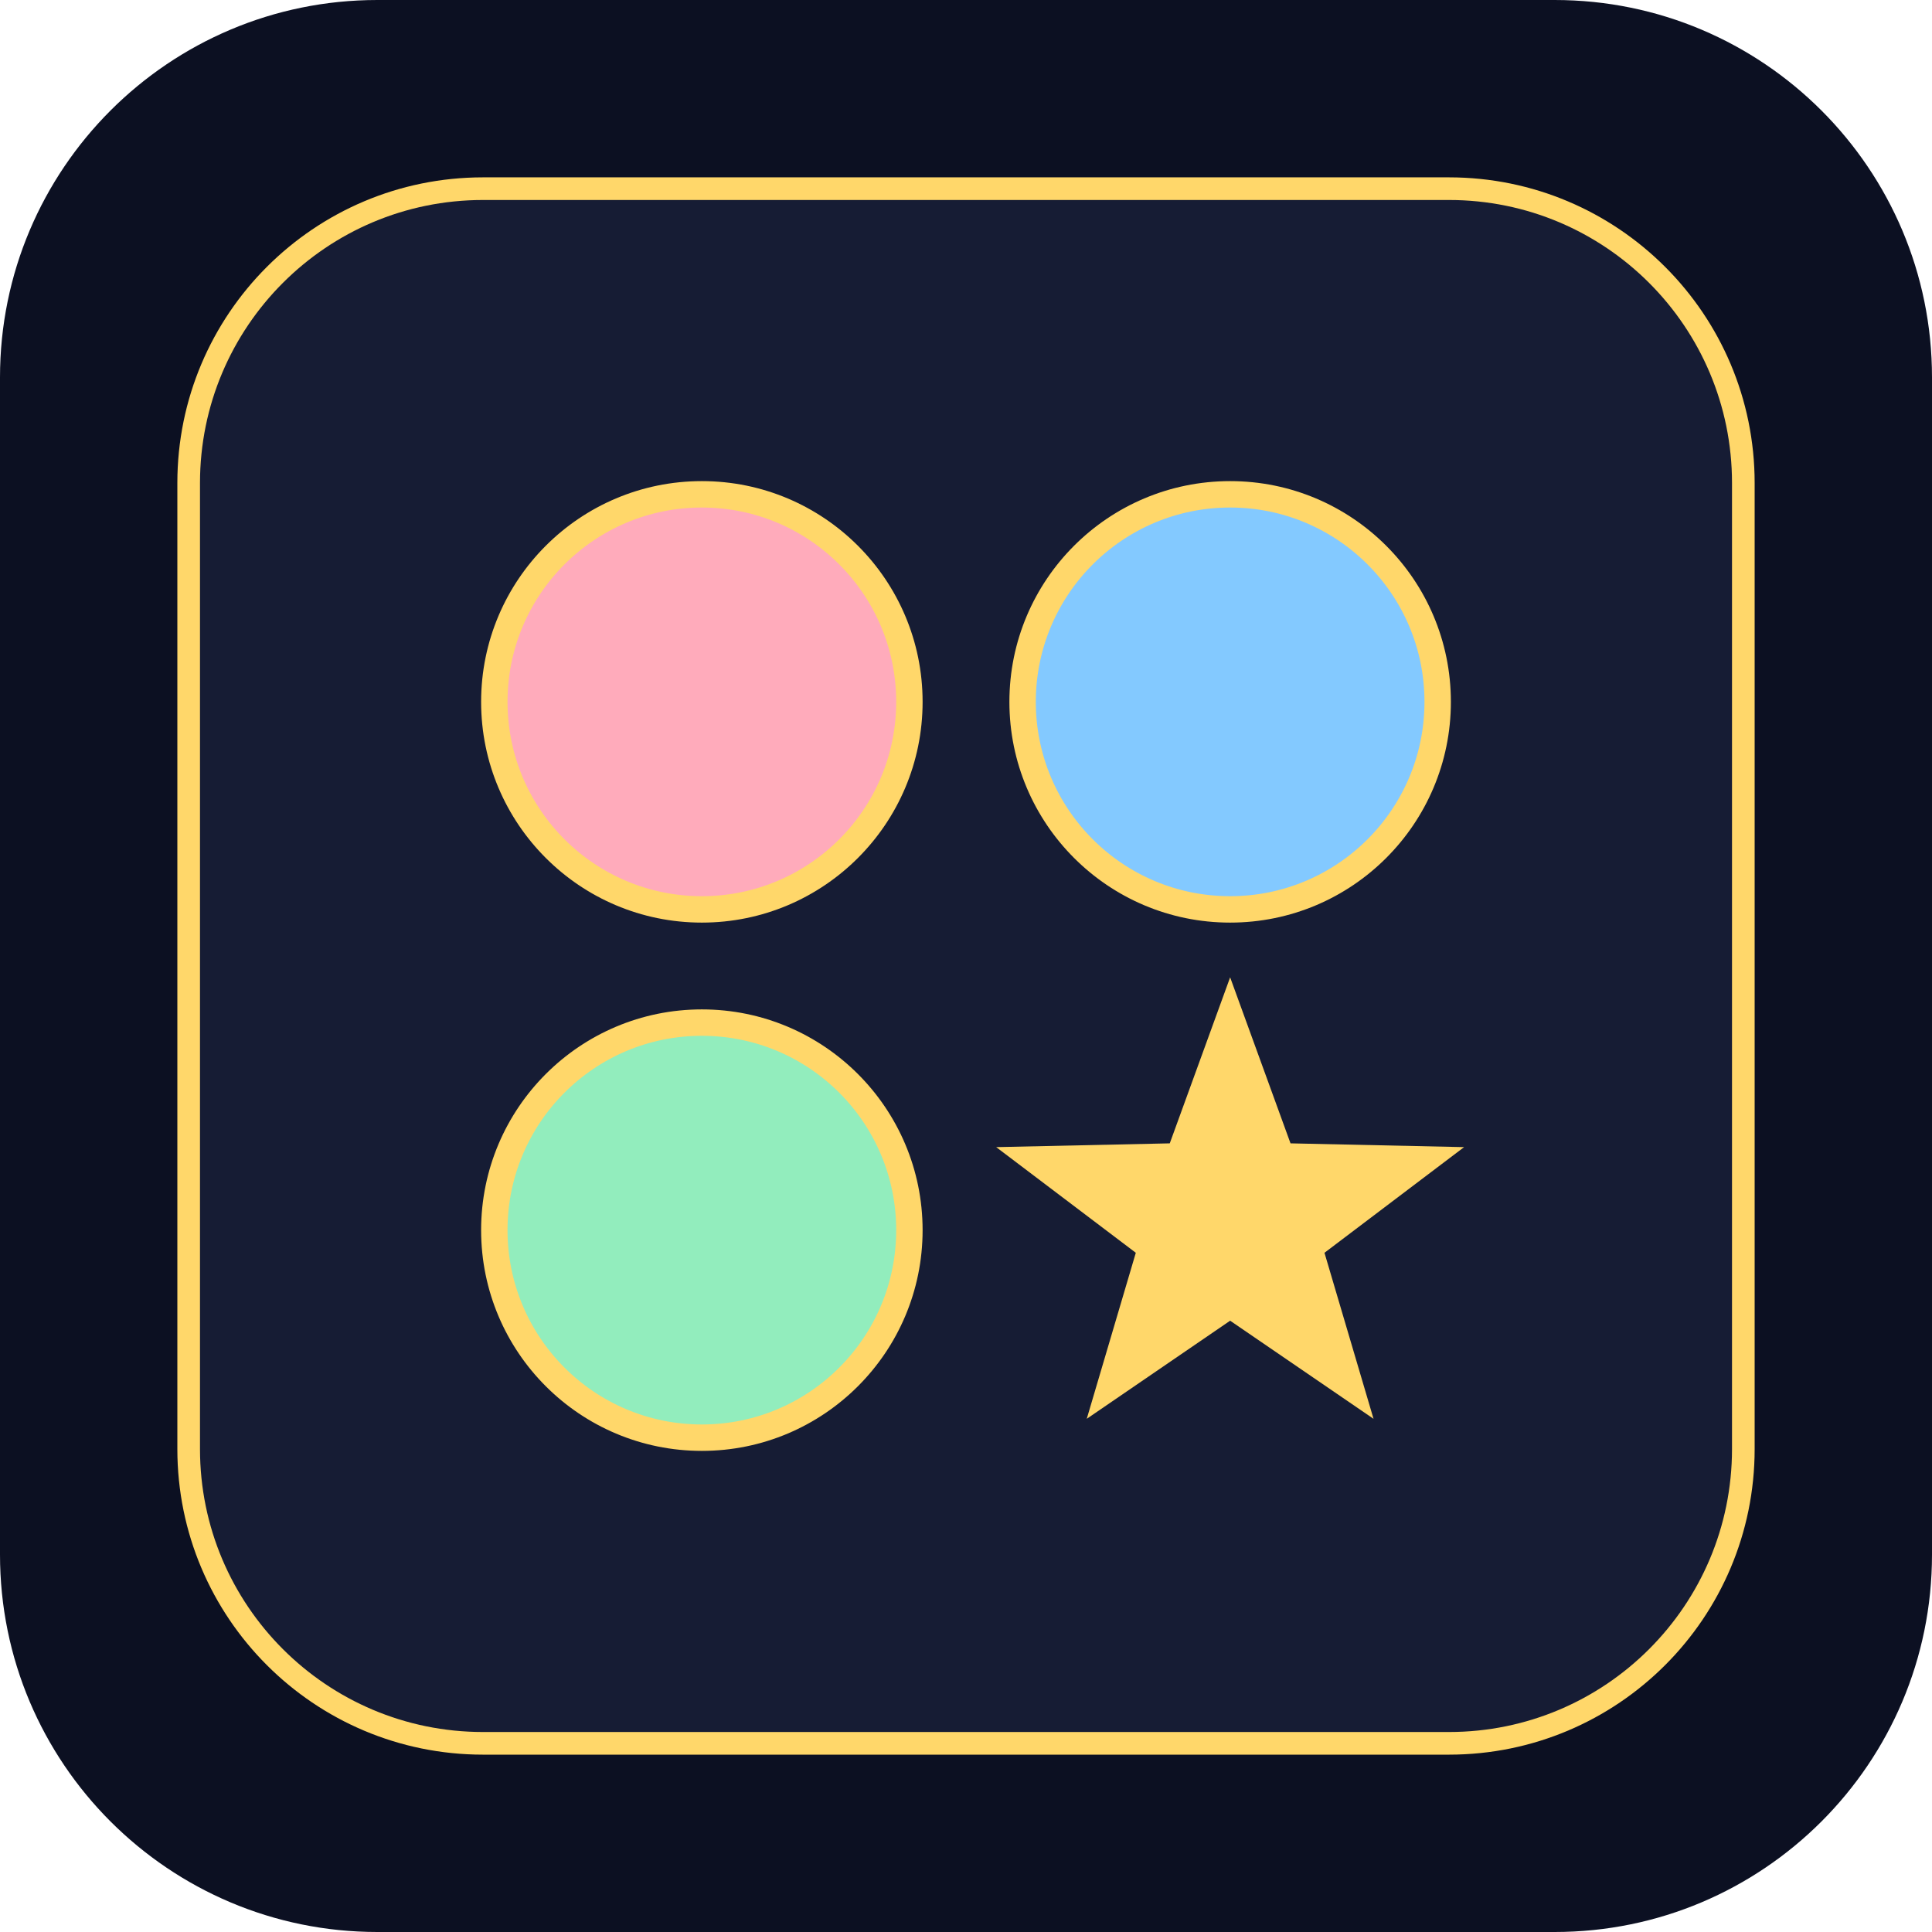
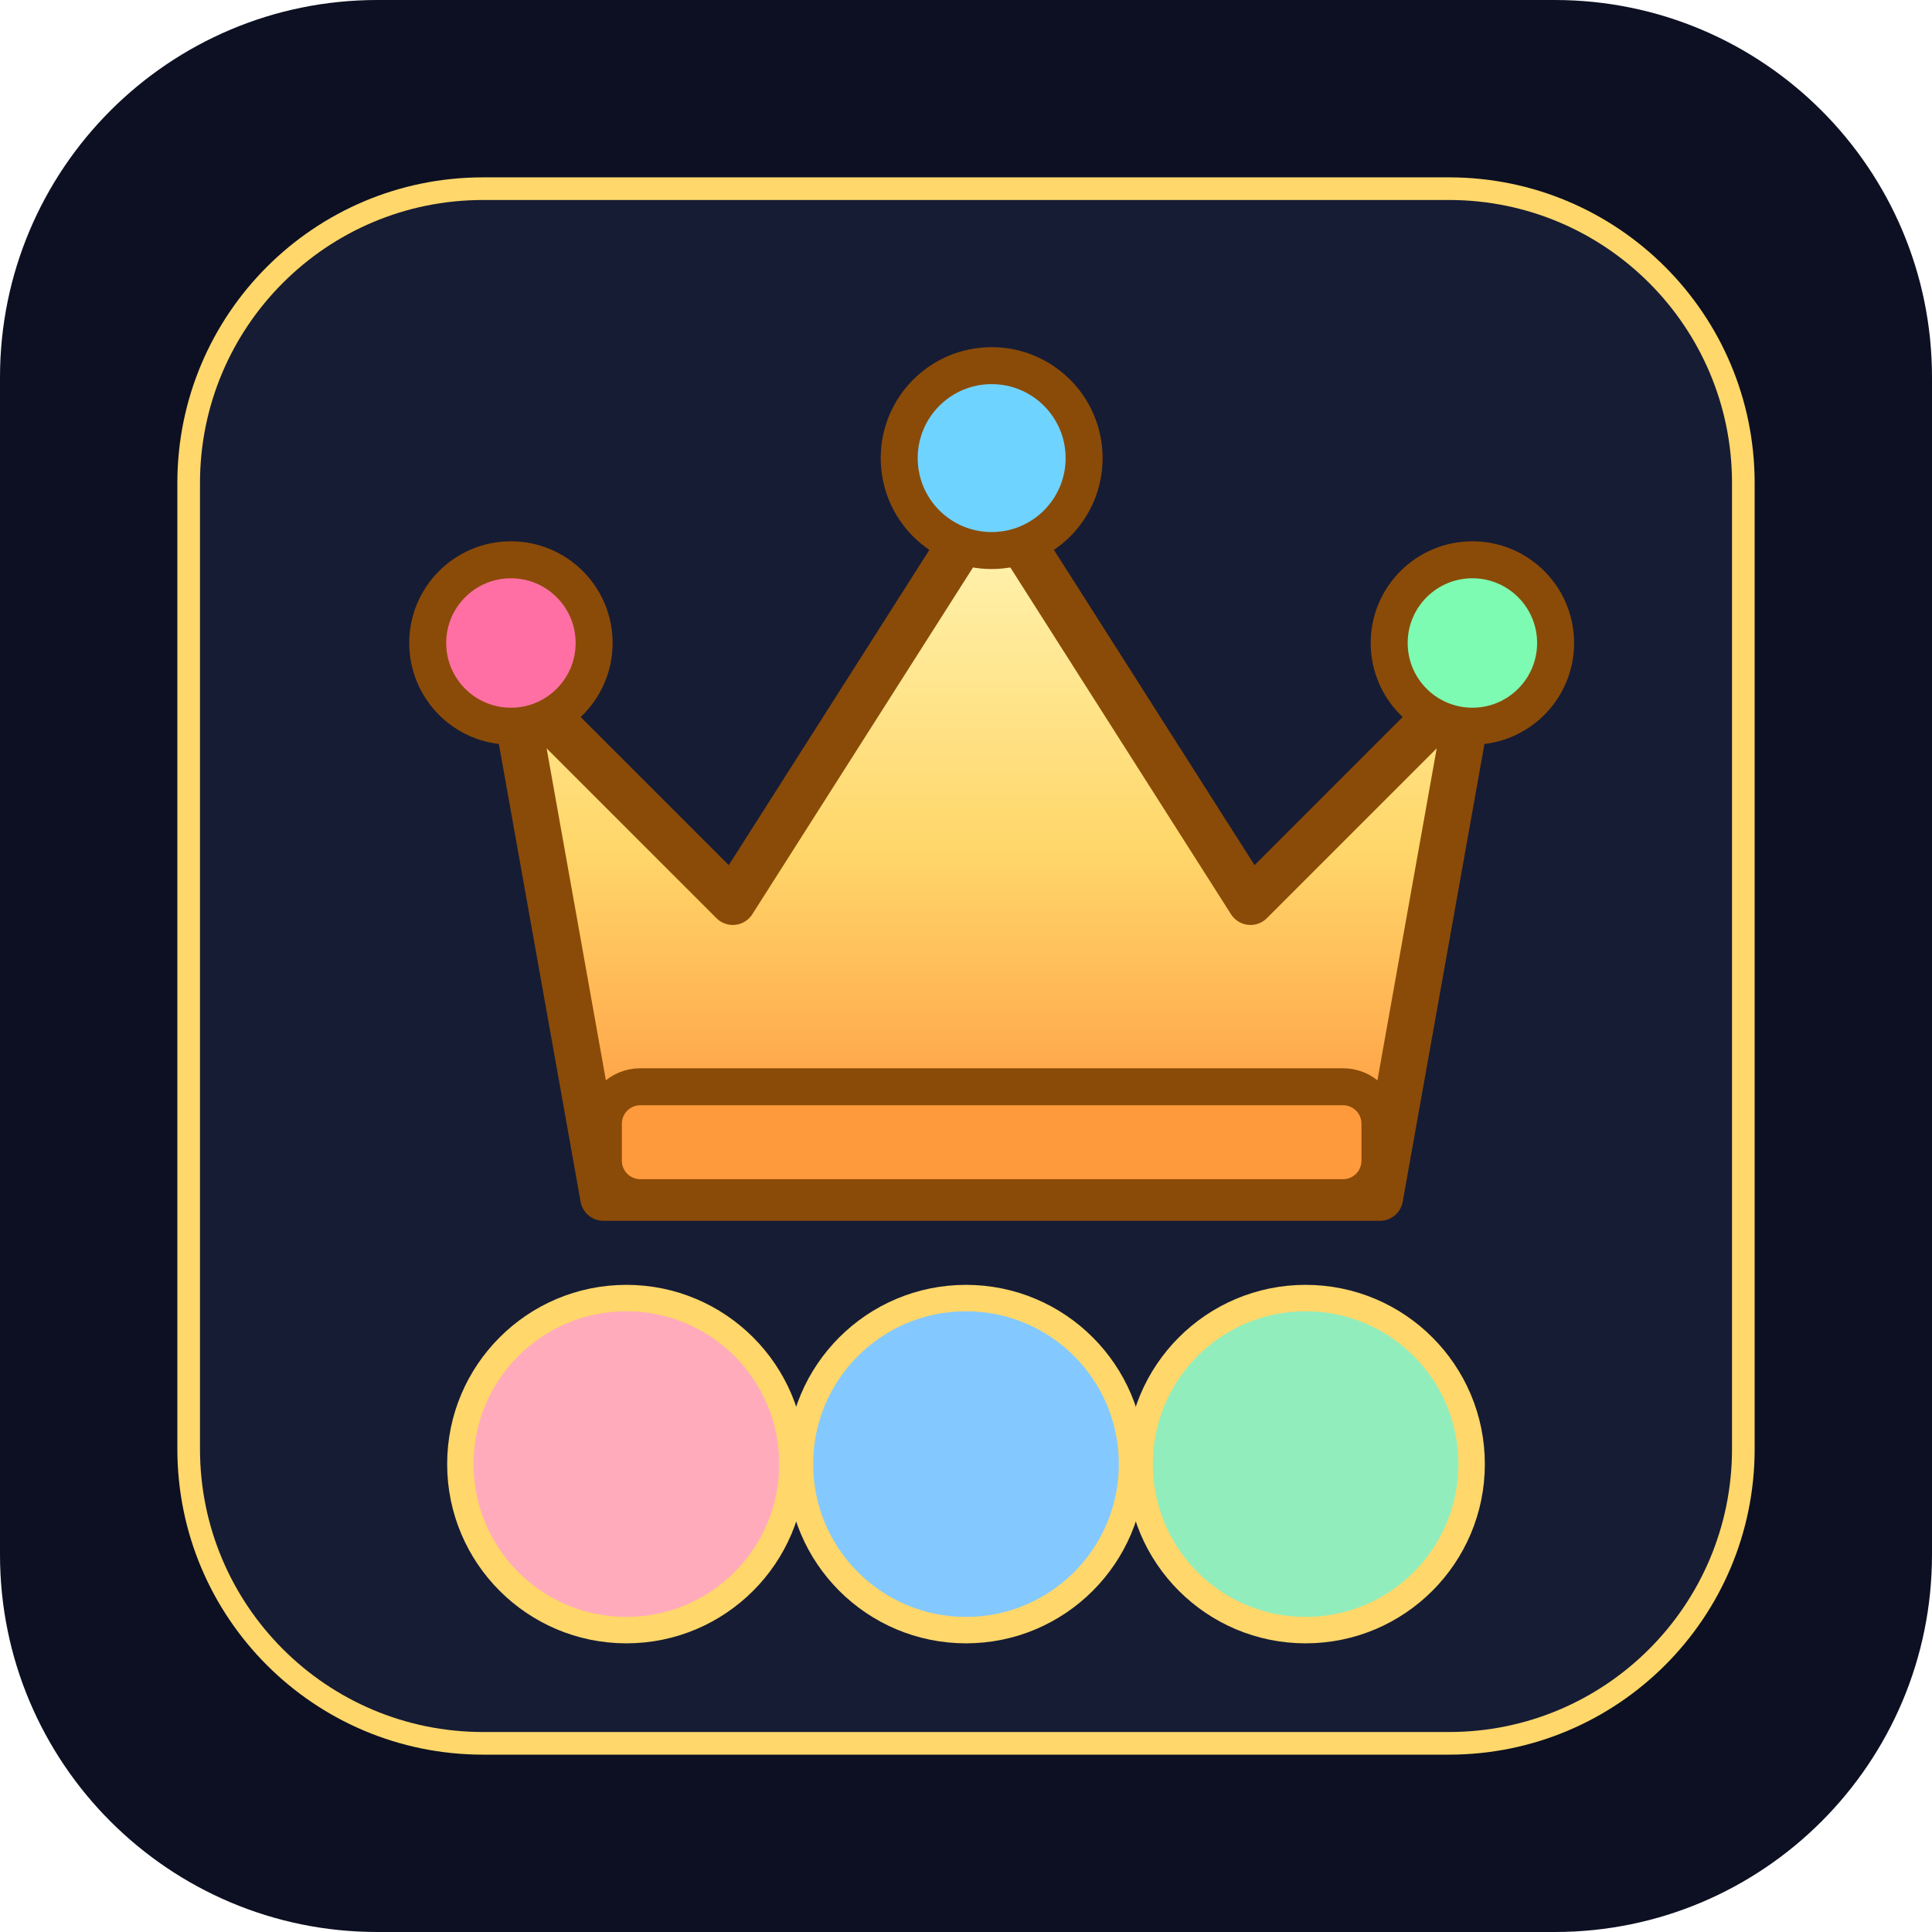
<svg xmlns="http://www.w3.org/2000/svg" viewBox="0 0 512 512">
+   <defs>
+     <linearGradient id="g" x1="0" y1="0" x2="0" y2="1">
+       <stop offset="0" stop-color="#fff6b8" />
+       <stop offset=".5" stop-color="#ffd76a" />
+       <stop offset="1" stop-color="#ff8f3a" />
+     </linearGradient>
+   </defs>
  <rect width="512" height="512" rx="100" fill="#0c1022" />
-   <rect x="50" y="50" width="412" height="412" rx="78" fill="#161c34" stroke="#ffd76a" stroke-width="6" />
-   <circle cx="186" cy="186" r="55" fill="#ffabbb" stroke="#ffd76a" stroke-width="7" />
-   <circle cx="326" cy="186" r="55" fill="#83c9ff" stroke="#ffd76a" stroke-width="7" />
-   <circle cx="186" cy="326" r="55" fill="#92edbd" stroke="#ffd76a" stroke-width="7" />
-   <path d="m326 259 16 44 46 1-37 28 13 44-38-26-38 26 13-44-37-28 46-1z" fill="#ffd76a" />
+   <g transform="translate(0,0)">
+     <rect x="50" y="50" width="412" height="412" rx="78" fill="#161c34" stroke="#ffd76a" stroke-width="6" />
+   </g>
+   <g transform="translate(106 92) scale(4.9)" stroke="#8a4b08" stroke-width="2.5" stroke-linejoin="round">
+     <path d="M6 18l12 12 14-22 14 22 12-12-5 28H11z" fill="url(#g)" />
+     <rect x="11" y="40" width="42" height="6" rx="2" fill="#ff9a3c" stroke-width="2" />
+     <circle cx="6" cy="16" r="4.5" fill="#ff6fa3" stroke-width="2" />
+     <circle cx="32" cy="6" r="5" fill="#6fd3ff" stroke-width="2" />
+     <circle cx="58" cy="16" r="4.5" fill="#7dfbb3" stroke-width="2" />
+   </g>
+   <g stroke="#ffd76a" stroke-width="7">
+     <circle cx="166" cy="388" r="44" fill="#ffabbb" />
+     <circle cx="256" cy="388" r="44" fill="#83c9ff" />
+     <circle cx="346" cy="388" r="44" fill="#92edbd" />
+   </g>
</svg>
